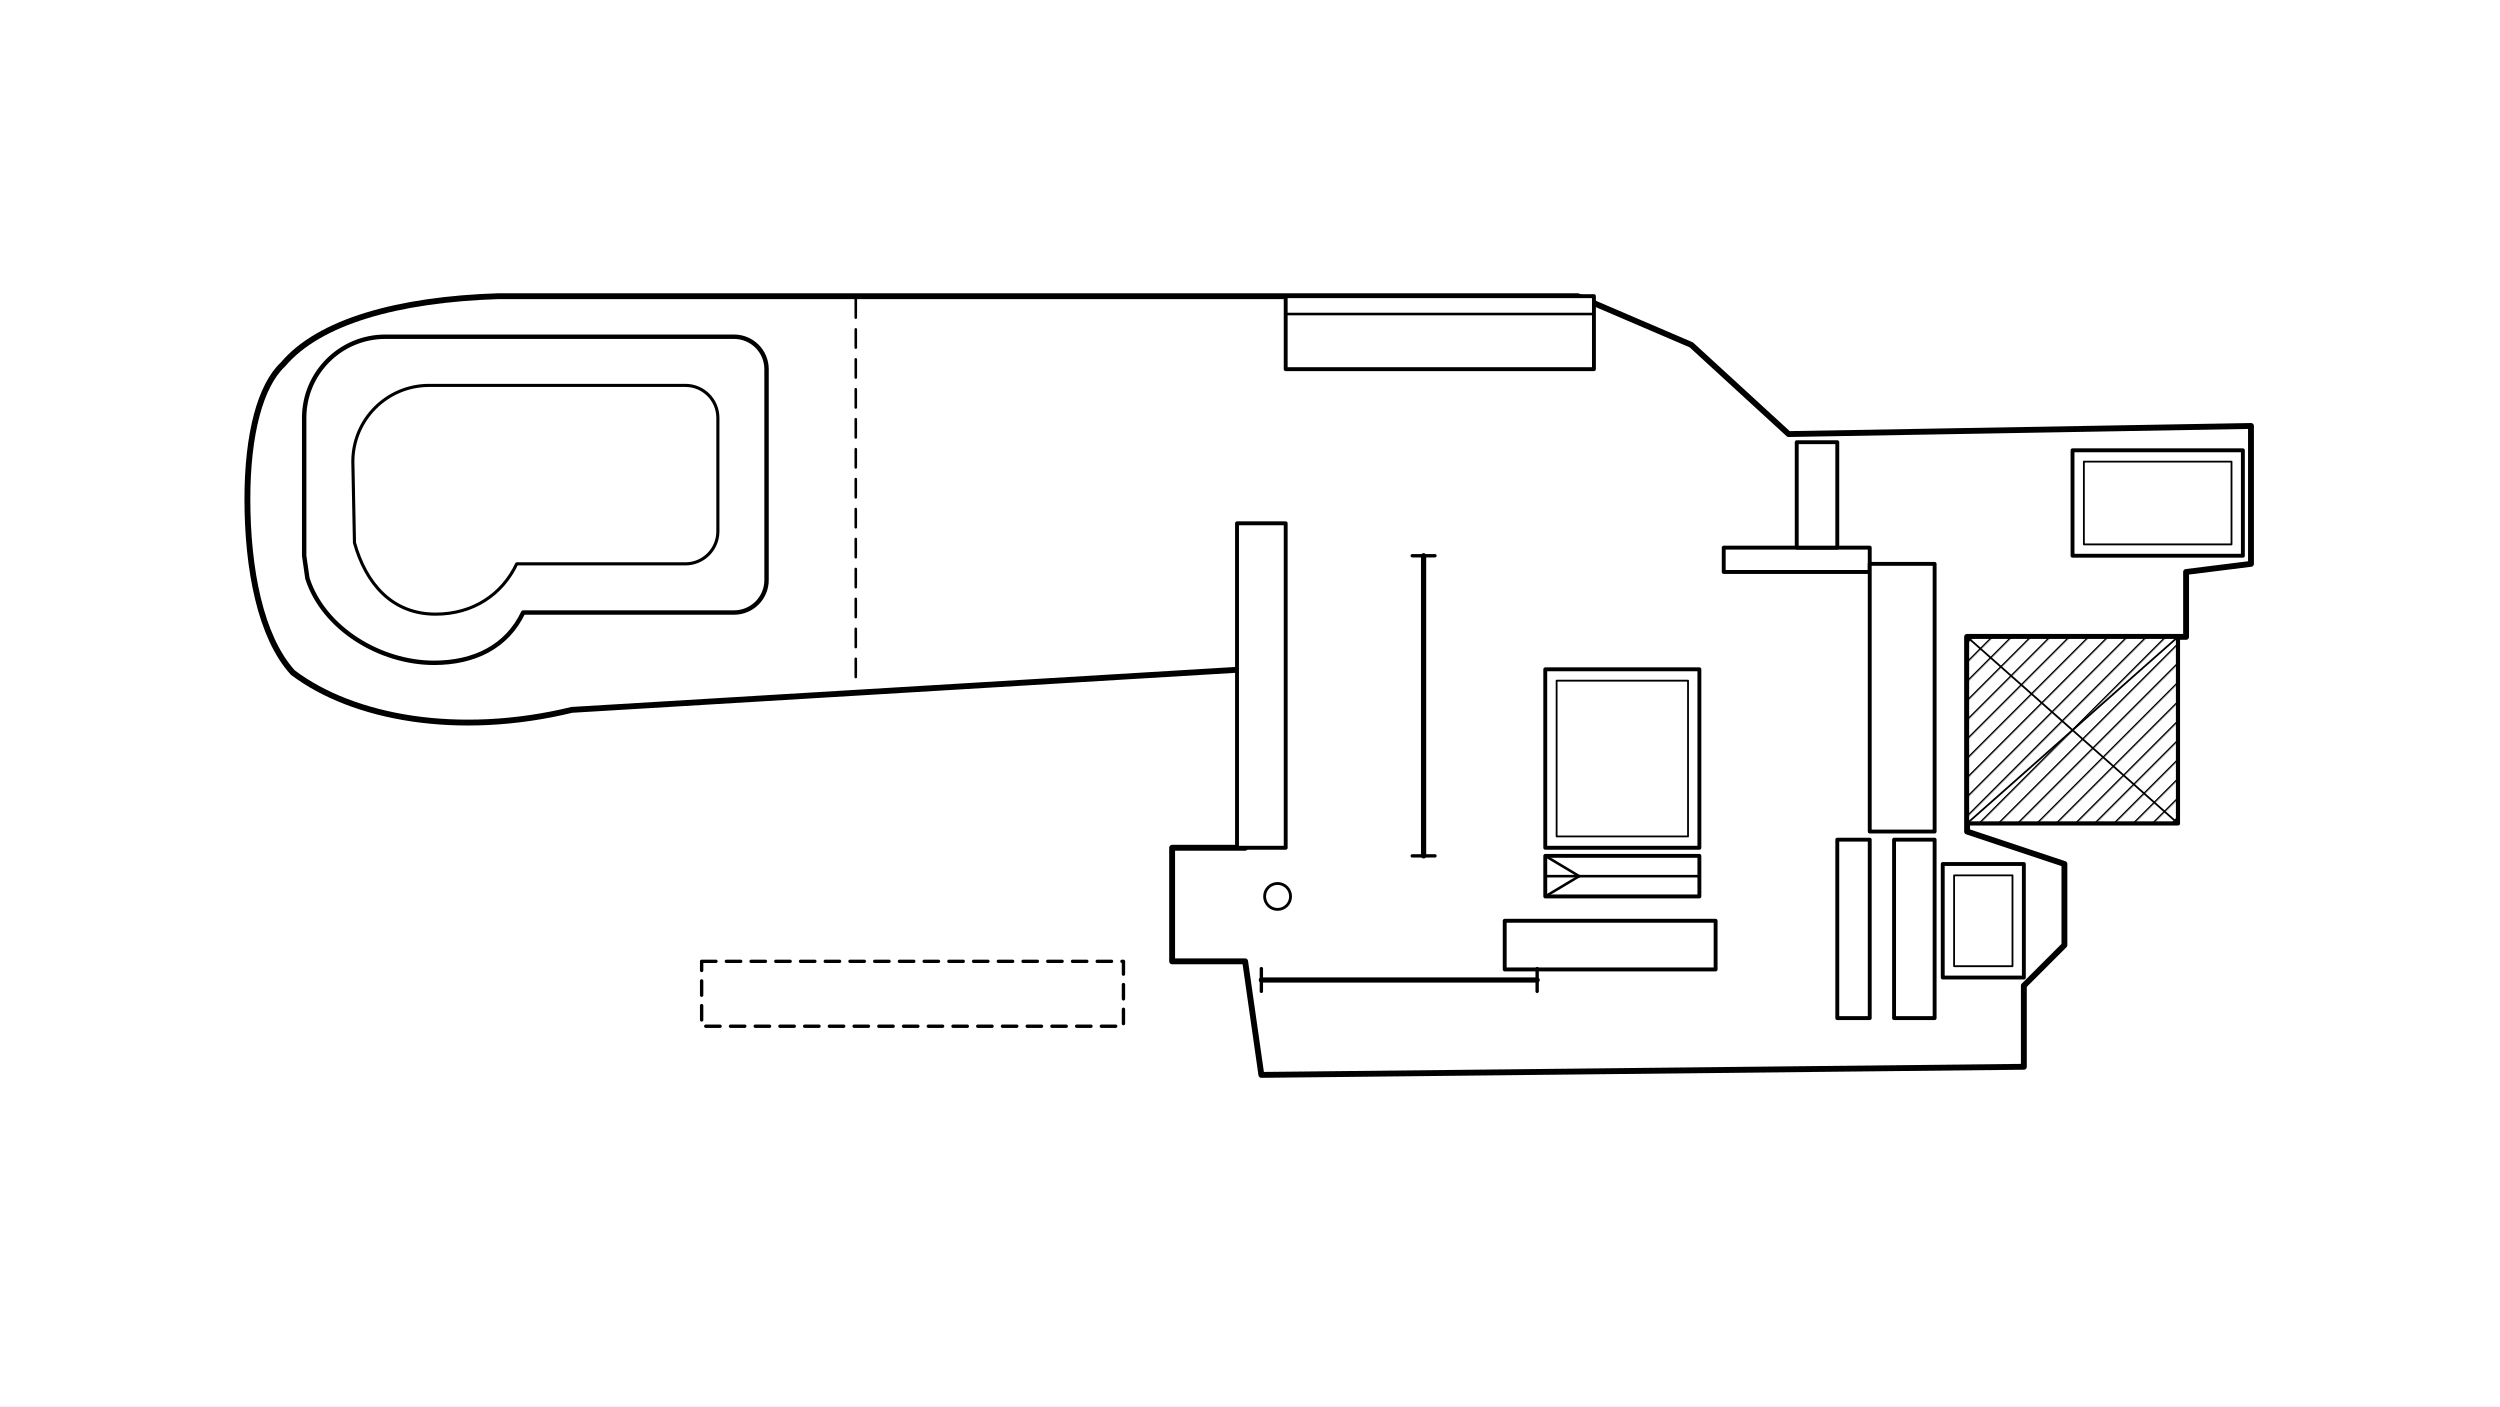
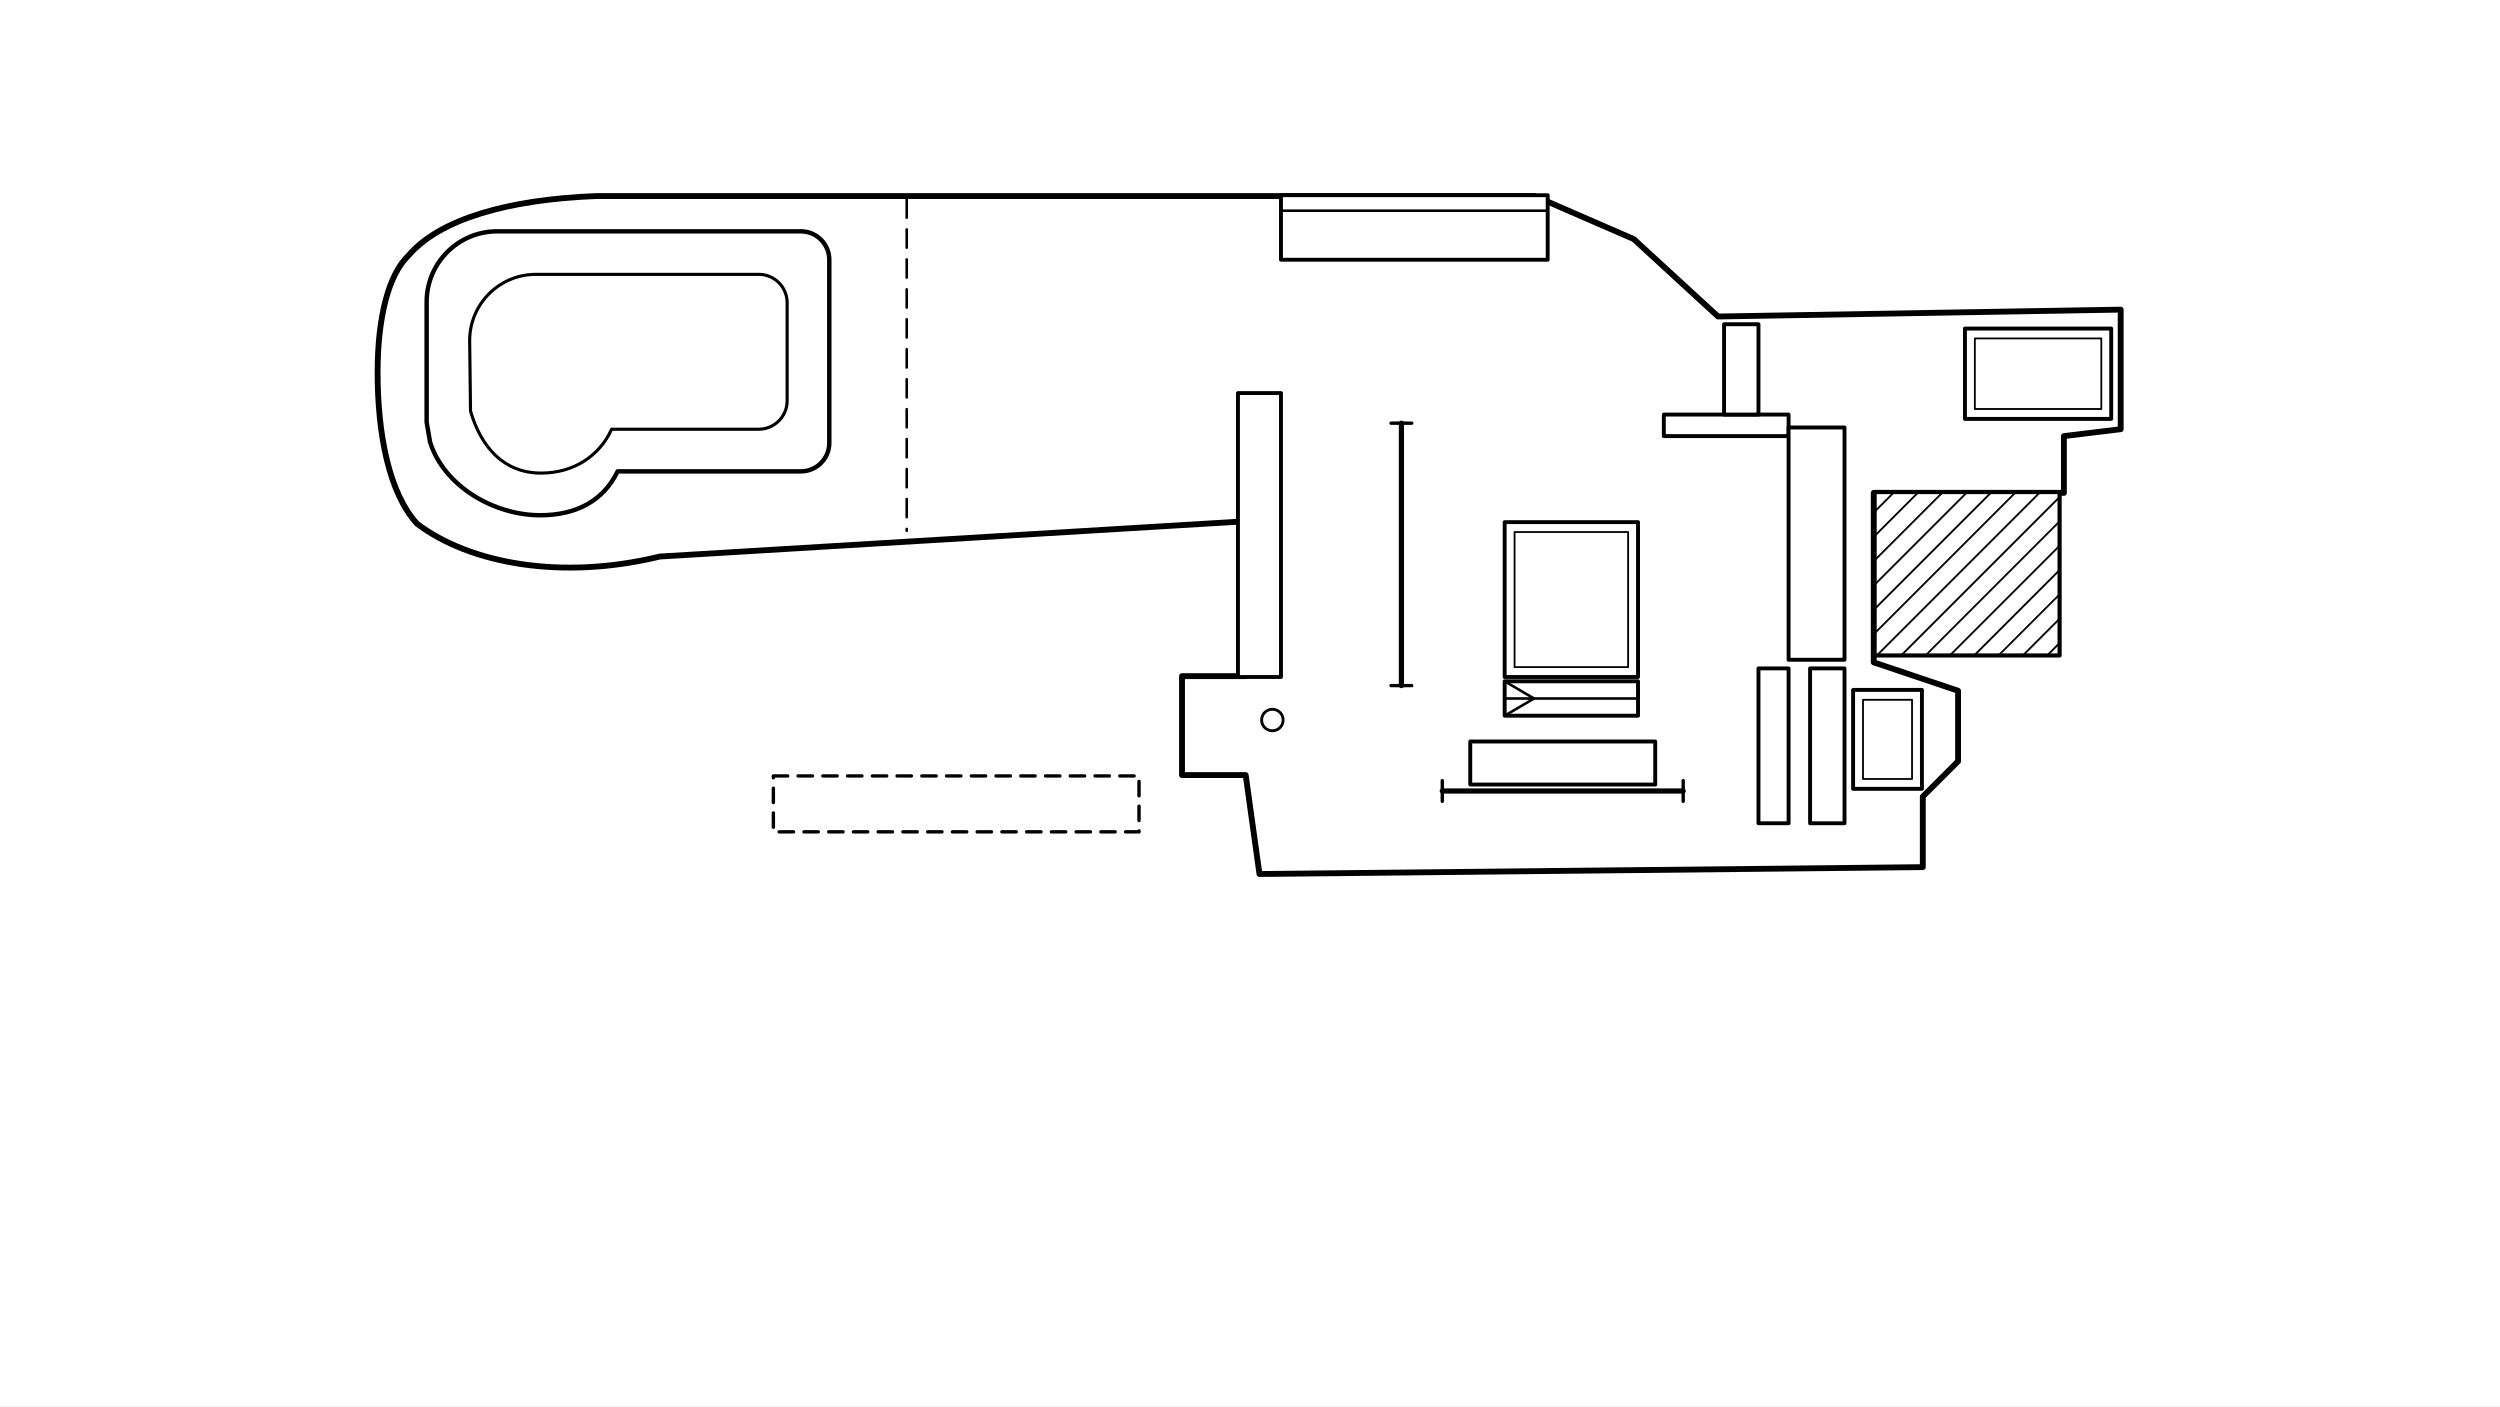
<svg xmlns="http://www.w3.org/2000/svg" width="1920" height="1080" viewBox="0 0 1920 1080">
  <style>
    text { font-family:'Helvetica Neue',Helvetica,Arial,'Liberation Sans',sans-serif; fill:#000 }
-     .pad,.coping,.floor,.thin,.joint,.obj,.rail,.step,.shelter,.offpad {
+     .pad,.coping,.floor,.thin,.joint,.obj,.rail,.shelter,.offpad {
      fill:#fff; stroke:#000; stroke-linejoin:round; stroke-linecap:round }
    .thin,.joint,.floor,.coping,.rail { fill:none }
-     .joint  { stroke-dasharray:0.562 0.361 }
-     .shelter{ fill:url(#hatch) }
-     .offpad { fill:none; stroke-dasharray:0.441 0.321 }
-     .title { font-size:26px; letter-spacing:4.5px; font-weight:700 }
-     .sub   { font-size:15px; letter-spacing:2.6px }
-     .tick  { font-size:15px; letter-spacing:1.6px }
-     .note  { font-size:12.5px; letter-spacing:1.4px }
+     .joint   { stroke-dasharray:2.119 1.362 }
+     .shelter { fill:url(#hatch) }
+     .offpad  { fill:none; stroke-dasharray:1.665 1.211 }
+     .icon    { fill:#fff; stroke:#000; stroke-width:2.4; stroke-linejoin:round; stroke-linecap:round }
+     .cone    { fill:#000; fill-opacity:0.045; stroke:#000; stroke-width:1.0; stroke-opacity:0.55; stroke-dasharray:8 7 }
+     .perf    { fill:none; stroke:#000; stroke-width:1.6; stroke-dasharray:9 7 }
+     .title   { font-size:26px; letter-spacing:4.5px; font-weight:700 }
+     .sub     { font-size:15px; letter-spacing:2.6px }
+     .tick    { font-size:15px; letter-spacing:1.6px }
+     .note    { font-size:12.5px; letter-spacing:1.4px }
+     .legend  { font-size:14px; letter-spacing:1.4px }
+     .camtag  { font-size:16px; letter-spacing:2.4px; font-weight:700 }
+     .camlens { font-size:13px; letter-spacing:1.6px }
+     .key     { fill:#000; stroke:none }
+     .keynum  { font-size:13px; font-weight:700; fill:#fff; letter-spacing:0 }
    .grid line { stroke:#000; stroke-width:0.6; opacity:0.22 }
</style>
  <defs>
-     <pattern id="hatch" patternUnits="userSpaceOnUse" width="0.42" height="0.42" patternTransform="rotate(45)">
-       <rect width="0.42" height="0.42" fill="#fff" />
-       <line x1="0" y1="0" x2="0" y2="0.42" stroke="#000" stroke-width="0.09" />
+     <pattern id="hatch" patternUnits="userSpaceOnUse" width="2.0" height="2.0" patternTransform="rotate(45)">
+       <rect width="2.0" height="2.0" fill="#fff" />
+       <line x1="0" y1="0" x2="0" y2="2.0" stroke="#000" stroke-width="0.42" />
    </pattern>
+     <g id="cam">
+       <rect x="-17" y="-47" width="34" height="13" rx="2" />
+       <line x1="-17" y1="-41.5" x2="17" y2="-41.5" stroke-width="2" />
+       <rect x="-15" y="-34" width="30" height="14" rx="1.5" />
+       <g stroke-width="1.8">
+         <line x1="-11" y1="-33" x2="-11" y2="-21" />
+         <line x1="-7.3" y1="-33" x2="-7.3" y2="-21" />
+         <line x1="-3.6" y1="-33" x2="-3.6" y2="-21" />
+         <line x1="0" y1="-33" x2="0" y2="-21" />
+         <line x1="3.6" y1="-33" x2="3.6" y2="-21" />
+         <line x1="7.3" y1="-33" x2="7.3" y2="-21" />
+         <line x1="11" y1="-33" x2="11" y2="-21" />
+       </g>
+       <rect x="-13" y="-20" width="26" height="6" rx="1.5" />
+       <rect x="-23" y="-14" width="46" height="45" rx="4" stroke-width="3" />
+       <rect x="23" y="-4" width="9" height="23" rx="2" />
+       <path d="M -23,-8 L -40,-8" stroke-width="2.4" />
+       <rect x="-29" y="-11.5" width="7" height="7" rx="1" />
+       <path d="M -40,-14.5 L -56,-17 L -53.5,-3 L -40,-4 Z" />
+       <rect x="-9" y="3" width="15" height="21" rx="2" />
+       <line x1="-6" y1="19" x2="0" y2="19" stroke-width="2" />
+       <rect x="-15" y="31" width="30" height="9" rx="1.5" />
+       <rect x="-12" y="40" width="24" height="8" rx="1.5" />
+     </g>
+     <g id="person">
+       <ellipse cx="0" cy="0" rx="30" ry="12" stroke-width="2.8" />
+       <ellipse cx="-21" cy="0" rx="2.6" ry="6" stroke-width="2" />
+       <ellipse cx="21" cy="0" rx="2.6" ry="6" stroke-width="2" />
+       <circle cx="0" cy="-2" r="16" fill="#000" stroke-width="2.4" />
+       <path d="M -15.2,3 A 16,16 0 0 0 15.2,3 Z" fill="#fff" stroke-width="2.4" />
+       <path d="M -5.5,12.5 L 0,19 L 5.5,12.5 Z" fill="#000" stroke-width="2" />
+     </g>
  </defs>
  <rect width="1920" height="1080" fill="#fff" />
-   <g id="park" transform="translate(190,215) scale(24.91909)">
-     <path class="pad" d="M 0.00,6.75  C 0.00,4.75 0.40,3.25 1.10,2.60  C 2.20,1.30 4.60,0.60 7.75,0.50  L 41.00,0.50  L 44.50,2.00 L 47.50,4.75  L 61.75,4.50 L 61.75,8.75 L 59.75,9.00 L 59.75,11.00  L 53.00,11.00 L 53.00,17.00  L 56.00,18.00 L 56.00,20.50 L 54.75,21.75 L 54.75,24.25  L 31.25,24.50 L 30.75,21.00  L 28.50,21.00 L 28.50,17.50 L 30.75,17.50  L 30.75,12.00  L 10.00,13.25  C 6.50,14.10 3.25,13.50 1.40,12.10  C 0.40,11.00 0.00,8.90 0.00,6.75 Z" stroke-width="0.181" />
-     <path class="coping" d="M 4.25,1.75  L 15.00,1.75 A 1.00,1.00 0 0 1 16.00,2.75  L 16.00,9.25 A 1.00,1.00 0 0 1 15.00,10.25  L 8.50,10.25  C 8.00,11.30 7.00,11.80 5.75,11.80  C 4.10,11.80 2.35,10.75 1.85,9.20  L 1.75,8.50 L 1.75,4.25  A 2.50,2.50 0 0 1 4.25,1.75 Z" stroke-width="0.136" />
-     <path class="floor" d="M 5.60,3.25  L 13.50,3.25 A 1.00,1.00 0 0 1 14.50,4.25  L 14.50,7.75 A 1.00,1.00 0 0 1 13.50,8.75  L 8.30,8.75  C 7.85,9.70 6.95,10.30 5.80,10.30  C 4.45,10.30 3.65,9.35 3.30,8.10  L 3.25,5.60  A 2.35,2.35 0 0 1 5.60,3.25 Z" stroke-width="0.096" />
-     <line class="joint" x1="18.75" y1="0.6" x2="18.75" y2="12.35" stroke-width="0.08" />
-     <rect class="obj" x="32.0" y="0.5" width="9.5" height="2.25" stroke-width="0.12" />
-     <line class="thin" x1="32.0" y1="1.05" x2="41.5" y2="1.05" stroke-width="0.08" />
-     <rect class="obj" x="30.5" y="7.5" width="1.5" height="10.0" stroke-width="0.12" />
-     <line class="rail" x1="36.25" y1="8.5" x2="36.25" y2="17.75" stroke-width="0.161" />
-     <line class="obj" x1="35.9" y1="8.5" x2="36.6" y2="8.5" stroke-width="0.104" />
-     <line class="obj" x1="35.9" y1="17.75" x2="36.6" y2="17.75" stroke-width="0.104" />
-     <rect class="obj" x="40.0" y="12.0" width="4.75" height="5.5" stroke-width="0.12" />
-     <rect class="thin" x="40.35" y="12.35" width="4.05" height="4.8" stroke-width="0.056" />
-     <rect class="obj" x="40.0" y="17.75" width="4.75" height="1.25" stroke-width="0.12" />
-     <line class="thin" x1="40.0" y1="18.375" x2="44.75" y2="18.375" stroke-width="0.08" />
-     <line class="thin" x1="40.0" y1="17.75" x2="41.045" y2="18.375" stroke-width="0.08" />
-     <line class="thin" x1="40.0" y1="19.0" x2="41.045" y2="18.375" stroke-width="0.08" />
-     <rect class="obj" x="38.75" y="19.75" width="6.5" height="1.5" stroke-width="0.12" />
-     <line class="rail" x1="31.25" y1="21.575" x2="39.75" y2="21.575" stroke-width="0.161" />
-     <line class="obj" x1="31.25" y1="21.225" x2="31.25" y2="21.925" stroke-width="0.104" />
-     <line class="obj" x1="39.75" y1="21.225" x2="39.75" y2="21.925" stroke-width="0.104" />
-     <rect class="obj" x="45.5" y="8.25" width="4.5" height="0.75" stroke-width="0.12" />
-     <rect class="obj" x="47.75" y="5.0" width="1.25" height="3.25" stroke-width="0.12" />
-     <rect class="obj" x="50.0" y="8.75" width="2.0" height="8.25" stroke-width="0.12" />
-     <rect class="obj" x="49.0" y="17.25" width="1.0" height="5.5" stroke-width="0.12" />
-     <rect class="obj" x="50.75" y="17.25" width="1.25" height="5.5" stroke-width="0.12" />
-     <rect class="obj" x="52.25" y="18.0" width="2.5" height="3.5" stroke-width="0.12" />
-     <rect class="thin" x="52.6" y="18.35" width="1.8" height="2.8" stroke-width="0.056" />
-     <rect class="obj" x="56.25" y="5.25" width="5.25" height="3.25" stroke-width="0.12" />
-     <rect class="thin" x="56.6" y="5.6" width="4.55" height="2.55" stroke-width="0.056" />
-     <rect class="shelter" x="53.0" y="11.0" width="6.5" height="5.75" stroke-width="0.128" />
-     <line class="thin" x1="53.0" y1="11.0" x2="59.5" y2="16.75" stroke-width="0.056" />
-     <line class="thin" x1="59.5" y1="11.0" x2="53.0" y2="16.75" stroke-width="0.056" />
-     <circle class="obj" cx="31.75" cy="19.0" r="0.4" stroke-width="0.088" />
-     <rect class="offpad" x="14.0" y="21.0" width="13.0" height="2.0" stroke-width="0.104" />
+   <g id="park" transform="translate(290,140) scale(6.6075)">
+     <path class="pad" d="M 0.0,22.1  C 0.0,15.6 1.3,10.7 3.6,8.5  C 7.2,4.3 15.1,2.0 25.4,1.6  L 134.5,1.6  L 146.0,6.6 L 155.8,15.6  L 202.6,14.8 L 202.6,28.7 L 196.0,29.5 L 196.0,36.1  L 173.9,36.1 L 173.9,55.8  L 183.7,59.1 L 183.7,67.3 L 179.6,71.4 L 179.6,79.6  L 102.5,80.4 L 100.9,68.9  L 93.5,68.9 L 93.5,57.4 L 100.9,57.4  L 100.9,39.4  L 32.8,43.5  C 21.3,46.3 10.7,44.3 4.6,39.7  C 1.3,36.1 0.0,29.2 0.0,22.1 Z" stroke-width="0.681" />
+     <path class="coping" d="M 13.9,5.7  L 49.2,5.7 A 3.3,3.3 0 0 1 52.5,9.0  L 52.5,30.3 A 3.3,3.3 0 0 1 49.2,33.6  L 27.9,33.6  C 26.2,37.1 23.0,38.7 18.9,38.7  C 13.5,38.7 7.7,35.3 6.1,30.2  L 5.7,27.9 L 5.7,13.9  A 8.2,8.2 0 0 1 13.9,5.7 Z" stroke-width="0.515" />
+     <path class="floor" d="M 18.4,10.7  L 44.3,10.7 A 3.3,3.3 0 0 1 47.6,13.9  L 47.6,25.4 A 3.3,3.3 0 0 1 44.3,28.7  L 27.2,28.7  C 25.8,31.8 22.8,33.8 19.0,33.8  C 14.6,33.8 12.0,30.7 10.8,26.6  L 10.7,18.4  A 7.7,7.7 0 0 1 18.4,10.7 Z" stroke-width="0.363" />
+     <line class="joint" x1="61.5" y1="2.0" x2="61.5" y2="40.5" stroke-width="0.303" />
+     <rect class="obj" x="105.0" y="1.5" width="31.0" height="7.5" stroke-width="0.454" />
+     <line class="thin" x1="105.0" y1="3.3" x2="136.0" y2="3.3" stroke-width="0.303" />
+     <rect class="obj" x="100.0" y="24.5" width="5.0" height="33.0" stroke-width="0.454" />
+     <line class="rail" x1="119.0" y1="28.0" x2="119.0" y2="58.5" stroke-width="0.605" />
+     <line class="obj" x1="117.8" y1="28.0" x2="120.2" y2="28.0" stroke-width="0.394" />
+     <line class="obj" x1="117.8" y1="58.5" x2="120.2" y2="58.5" stroke-width="0.394" />
+     <rect class="obj" x="131.0" y="39.5" width="15.5" height="18.0" stroke-width="0.454" />
+     <rect class="thin" x="132.15" y="40.65" width="13.2" height="15.7" stroke-width="0.212" />
+     <rect class="obj" x="131.0" y="58.0" width="15.5" height="4.0" stroke-width="0.454" />
+     <line class="thin" x1="131.0" y1="60.0" x2="146.5" y2="60.0" stroke-width="0.303" />
+     <line class="thin" x1="131.0" y1="58.0" x2="134.41" y2="60.0" stroke-width="0.303" />
+     <line class="thin" x1="131.0" y1="62.0" x2="134.41" y2="60.0" stroke-width="0.303" />
+     <rect class="obj" x="127.0" y="65.0" width="21.5" height="5.0" stroke-width="0.454" />
+     <line class="rail" x1="123.75" y1="70.75" x2="151.75" y2="70.75" stroke-width="0.605" />
+     <line class="obj" x1="123.75" y1="69.55" x2="123.75" y2="71.95" stroke-width="0.394" />
+     <line class="obj" x1="151.75" y1="69.55" x2="151.75" y2="71.95" stroke-width="0.394" />
+     <rect class="obj" x="149.5" y="27.0" width="14.5" height="2.5" stroke-width="0.454" />
+     <rect class="obj" x="156.5" y="16.5" width="4.0" height="10.5" stroke-width="0.454" />
+     <rect class="obj" x="164.0" y="28.5" width="6.5" height="27.0" stroke-width="0.454" />
+     <rect class="obj" x="160.5" y="56.5" width="3.5" height="18.0" stroke-width="0.454" />
+     <rect class="obj" x="166.5" y="56.5" width="4.0" height="18.0" stroke-width="0.454" />
+     <rect class="obj" x="171.5" y="59.0" width="8.0" height="11.5" stroke-width="0.454" />
+     <rect class="thin" x="172.65" y="60.15" width="5.7" height="9.2" stroke-width="0.212" />
+     <rect class="obj" x="184.5" y="17.0" width="17.0" height="10.5" stroke-width="0.454" />
+     <rect class="thin" x="185.65" y="18.15" width="14.7" height="8.2" stroke-width="0.212" />
+     <rect class="shelter" x="174.0" y="36.0" width="21.5" height="19.0" stroke-width="0.484" />
+     <circle class="obj" cx="104.0" cy="62.5" r="1.25" stroke-width="0.333" />
+     <rect class="offpad" x="46.0" y="69.0" width="42.5" height="6.5" stroke-width="0.394" />
  </g>
</svg>
